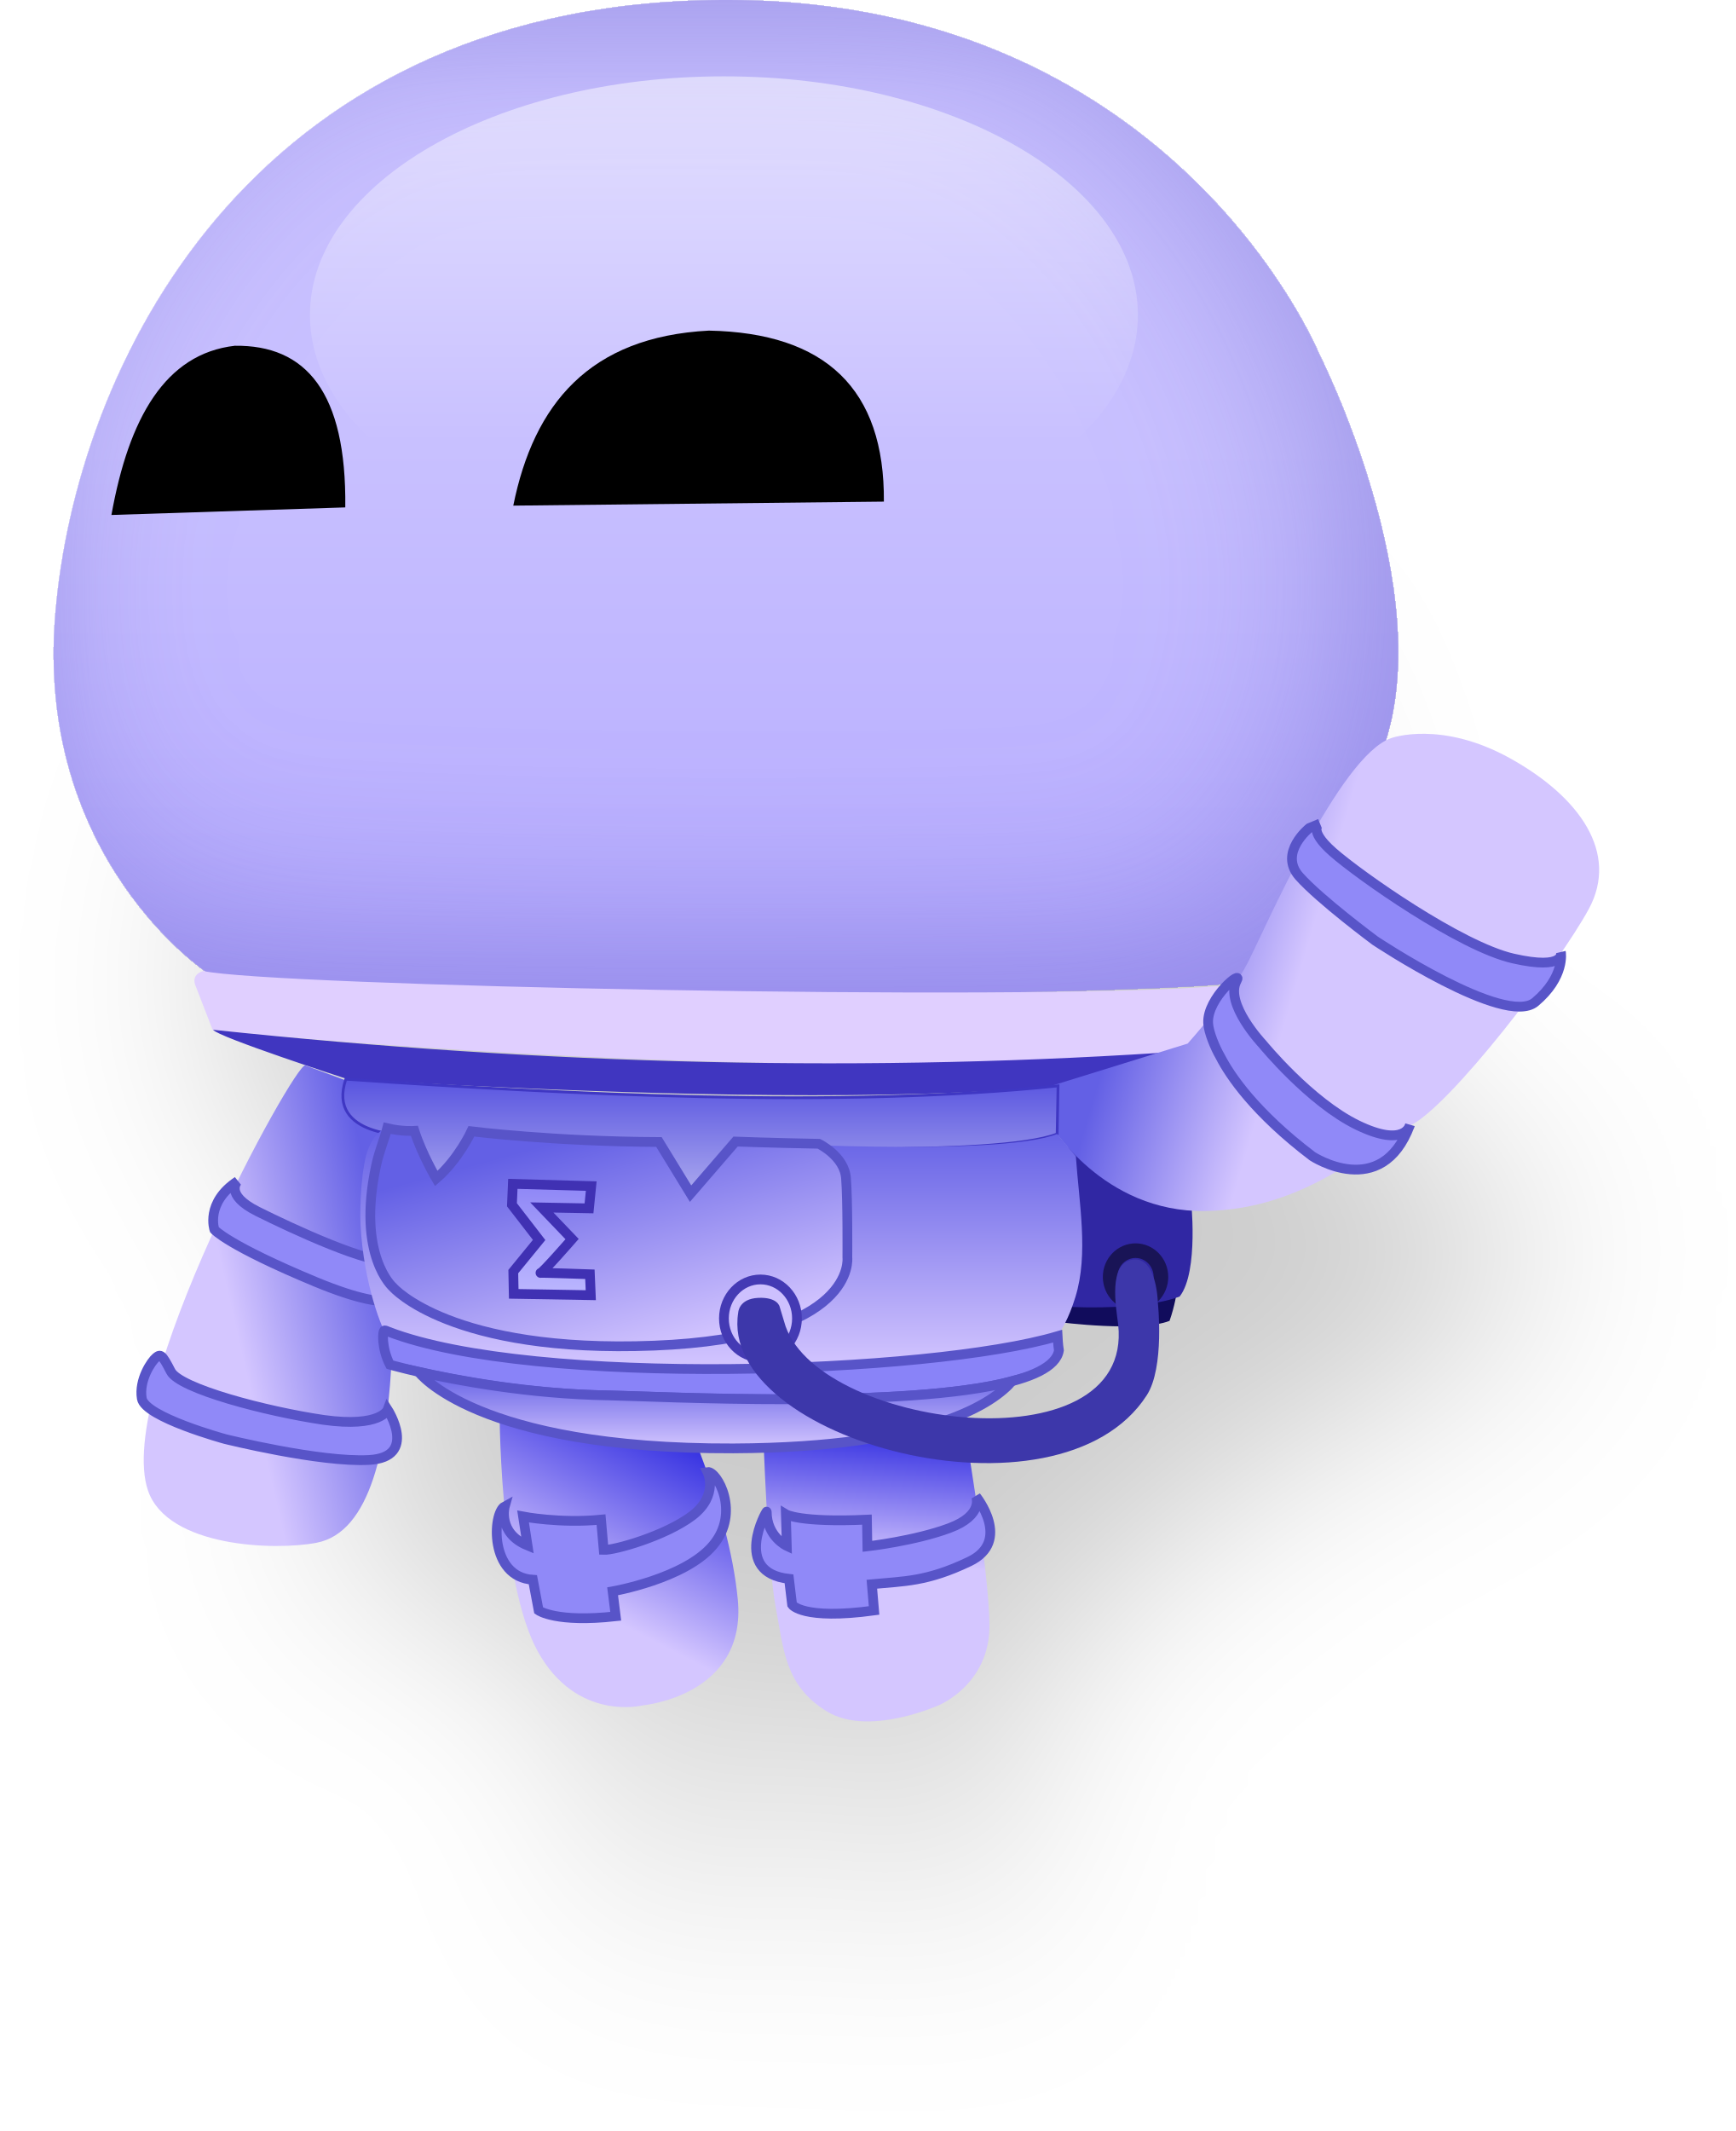
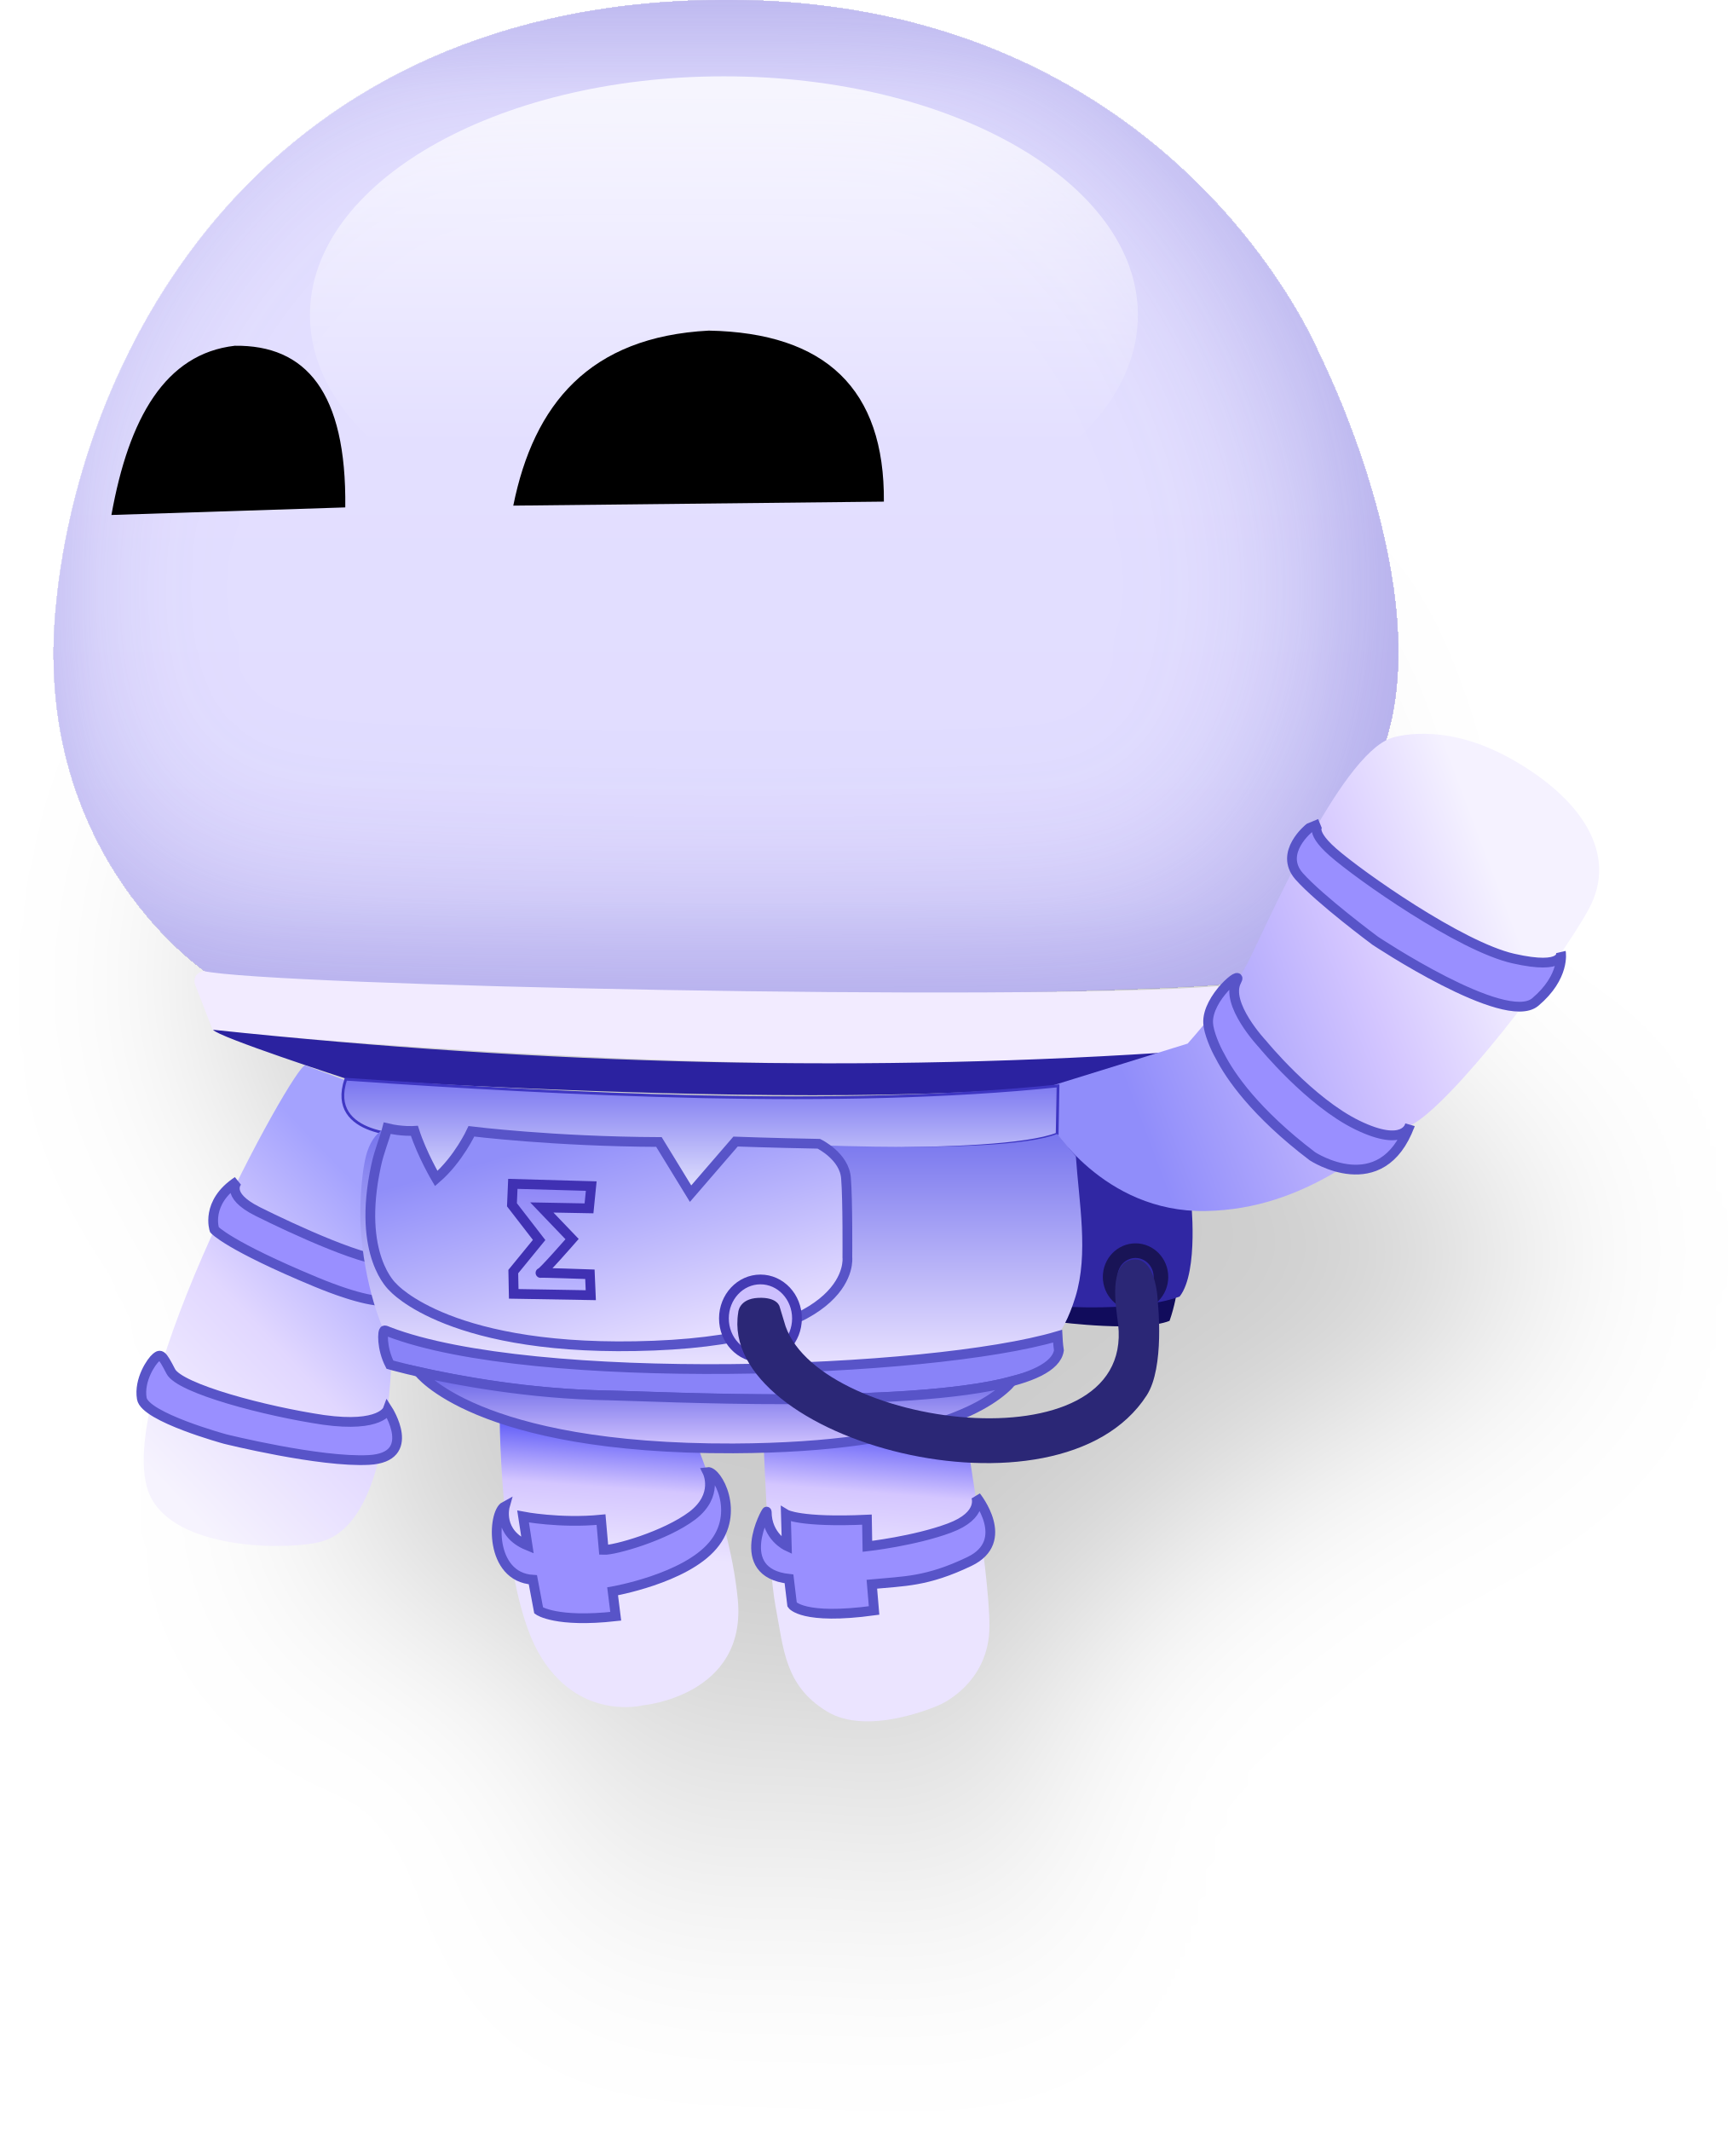
<svg xmlns="http://www.w3.org/2000/svg" width="356" height="437" viewBox="0 0 356 437" fill="none">
  <g opacity="0.2" filter="url(#filter0_f_457_5024)">
    <path d="M277.065 232L252.611 139.5L164.775 114L61.967 150.5L44 210L83.426 267.5L67.955 317L93.408 329L121.855 337.5L130.838 388L154.793 393L146.808 345.5H175.255L184.238 393H203.203V358.5L217.177 329L241.631 317L252.611 299L277.065 290L312 267.5V242.5L277.065 232Z" fill="black" />
  </g>
  <path fill-rule="evenodd" clip-rule="evenodd" d="M102.447 287.885C102.447 287.885 102.264 324.14 110.304 338.66C118.343 353.18 131.865 349.71 131.865 349.71C131.865 349.71 153.243 347.792 151.324 327.975C149.406 308.158 138.899 287.885 139.996 287.885H102.447Z" fill="url(#paint0_linear_457_5024)" />
-   <path fill-rule="evenodd" clip-rule="evenodd" d="M156.532 293.455C156.532 293.455 157.446 320.852 159.09 329.527C160.735 338.112 160.918 345.6 169.505 350.897C178.093 356.285 192.711 349.618 192.711 349.618C192.711 349.618 202.943 345.326 202.943 333.454C202.943 321.582 197.096 288.067 197.096 288.067L156.532 293.455Z" fill="url(#paint1_linear_457_5024)" />
-   <path fill-rule="evenodd" clip-rule="evenodd" d="M125.652 326.331C125.652 326.331 140.452 323.774 146.208 316.925C151.964 310.167 147.03 301.583 145.112 301.857C145.112 301.857 147.487 306.606 142.006 310.807C136.433 315.007 126.018 317.93 123.825 317.838L123.277 311.628C114.872 312.45 107.289 310.989 107.289 310.989L108.202 316.925C101.99 314.368 103.543 308.889 103.543 308.889C100.985 310.259 100.345 323.409 109.299 323.957L110.486 330.258C110.486 330.258 114.049 332.815 126.292 331.445L125.652 326.331Z" fill="#9089F8" stroke="#5854C8" stroke-width="2" stroke-miterlimit="3.939" />
-   <path fill-rule="evenodd" clip-rule="evenodd" d="M179.28 330.258C164.571 332.268 162.47 329.071 162.47 329.071L161.831 323.775C150.045 322.496 157.263 309.62 157.263 309.985C157.263 315.099 161.374 317.017 161.374 317.017L161.191 310.533C161.191 310.533 164.023 312.268 177.819 311.629L177.91 317.108C177.91 317.108 187.594 316.012 194.72 313.364C201.846 310.715 200.202 306.88 200.202 306.88C200.202 306.88 207.602 316.012 198.832 320.213C190.061 324.414 185.402 324.231 178.824 324.87L179.28 330.258Z" fill="#9089F8" stroke="#5854C8" stroke-width="2" stroke-miterlimit="3.939" />
-   <path fill-rule="evenodd" clip-rule="evenodd" d="M217.014 271.081C217.288 271.172 233.947 273.239 239.885 270.865C240.981 267.76 241.383 264.872 241.383 264.872L218.932 264.962L217.014 271.081Z" fill="#110C5C" />
-   <path fill-rule="evenodd" clip-rule="evenodd" d="M216.922 267.885C216.922 267.885 215.917 233.913 221.672 230.808C221.672 230.808 231.357 241.949 244.238 245.511C244.238 245.511 245.974 260.762 241.954 265.876C233.458 269.072 216.922 267.885 216.922 267.885Z" fill="#3027A3" />
-   <path fill-rule="evenodd" clip-rule="evenodd" d="M62.614 218.48C60.513 217.84 23.329 285.236 30.364 305.693C34.384 317.29 56.31 318.021 64.898 316.377C87.19 312.176 79.333 245.602 78.876 224.507L62.614 218.48Z" fill="url(#paint2_linear_457_5024)" />
+   <path fill-rule="evenodd" clip-rule="evenodd" d="M156.532 293.454C156.532 293.454 157.446 320.851 159.09 329.527C160.735 338.111 160.918 345.6 169.505 350.896C178.093 356.284 192.711 349.618 192.711 349.618C192.711 349.618 202.943 345.326 202.943 333.454C202.943 321.582 197.096 288.066 197.096 288.066L156.532 293.454Z" fill="url(#paint1_linear_457_5024)" />
+   <path fill-rule="evenodd" clip-rule="evenodd" d="M125.652 326.331C125.652 326.331 140.452 323.774 146.208 316.925C151.964 310.167 147.03 301.583 145.112 301.857C145.112 301.857 147.487 306.606 142.006 310.807C136.433 315.007 126.018 317.93 123.825 317.838L123.277 311.628C114.872 312.45 107.289 310.989 107.289 310.989L108.202 316.925C101.99 314.368 103.543 308.889 103.543 308.889C100.985 310.259 100.345 323.409 109.299 323.957L110.486 330.258C110.486 330.258 114.049 332.815 126.292 331.445L125.652 326.331Z" fill="#998FFF" stroke="#5854C8" stroke-width="2" stroke-miterlimit="3.939" />
+   <path fill-rule="evenodd" clip-rule="evenodd" d="M179.28 330.258C164.571 332.268 162.47 329.071 162.47 329.071L161.831 323.775C150.045 322.496 157.263 309.62 157.263 309.985C157.263 315.099 161.374 317.017 161.374 317.017L161.191 310.533C161.191 310.533 164.023 312.268 177.819 311.629L177.91 317.108C177.91 317.108 187.594 316.012 194.72 313.364C201.846 310.715 200.202 306.88 200.202 306.88C200.202 306.88 207.602 316.012 198.832 320.213C190.061 324.414 185.402 324.231 178.824 324.87L179.28 330.258Z" fill="#998FFF" stroke="#5854C8" stroke-width="2" stroke-miterlimit="3.939" />
+   <path fill-rule="evenodd" clip-rule="evenodd" d="M217.014 271.081C217.288 271.172 233.947 273.239 239.885 270.864C240.982 267.759 241.384 264.871 241.384 264.871L218.932 264.962L217.014 271.081Z" fill="#110C5C" />
+   <path fill-rule="evenodd" clip-rule="evenodd" d="M216.922 267.885C216.922 267.885 215.917 233.913 221.673 230.808C221.673 230.808 231.357 241.949 244.239 245.511C244.239 245.511 245.974 260.761 241.955 265.875C233.458 269.072 216.922 267.885 216.922 267.885Z" fill="#3027A3" />
+   <path fill-rule="evenodd" clip-rule="evenodd" d="M62.614 218.48C60.513 217.841 23.329 285.237 30.364 305.693C34.384 317.291 56.31 318.022 64.898 316.378C87.19 312.177 79.333 245.603 78.876 224.507L62.614 218.48Z" fill="url(#paint2_linear_457_5024)" />
  <g filter="url(#filter1_i_457_5024)">
    <path fill-rule="evenodd" clip-rule="evenodd" d="M42.515 199.485C42.515 199.485 7.067 176.106 11.361 125.787C15.563 75.56 50.646 1.954 145.386 0.036C240.127 -1.881 270.55 72.546 270.55 72.546C270.55 72.546 295.126 120.856 283.797 153.184C272.469 185.512 261.962 199.576 253.374 201.494C244.878 203.411 112.862 206.79 42.515 199.485Z" fill="url(#paint3_linear_457_5024)" />
  </g>
-   <ellipse opacity="0.5" cx="148.482" cy="64.598" rx="84.909" ry="48.945" fill="url(#paint4_linear_457_5024)" />
+   <ellipse opacity="0.8" cx="148.482" cy="64.598" rx="84.909" ry="48.945" fill="url(#paint4_linear_457_5024)" />
  <path fill-rule="evenodd" clip-rule="evenodd" d="M105.279 103.688L181.291 102.866C181.474 79.761 169.323 68.254 145.386 67.798C120.902 69.076 109.482 82.866 105.279 103.688Z" fill="black" />
-   <path fill-rule="evenodd" clip-rule="evenodd" d="M22.855 105.605L70.819 104.053C71.093 80.309 62.688 70.72 48.161 70.903C33.909 72.546 26.418 85.697 22.855 105.605Z" fill="black" />
-   <path fill-rule="evenodd" clip-rule="evenodd" d="M244.421 215.466C244.421 215.466 248.715 211.174 249.902 202.224C209.338 205.42 55.122 202.133 41.692 199.119C38.951 199.941 40.139 202.224 40.139 202.224L43.611 211.174C69.009 213.913 171.15 222.498 244.421 215.466Z" fill="#E0CFFF" />
-   <path fill-rule="evenodd" clip-rule="evenodd" d="M244.421 215.466C226.697 231.813 71.019 221.219 71.019 221.219C71.019 221.219 44.616 212.635 43.702 211.174C111.766 218.388 178.733 220.123 244.421 215.466Z" fill="#4036C0" />
+   <path fill-rule="evenodd" clip-rule="evenodd" d="M22.855 105.605L70.819 104.053C71.093 80.309 62.688 70.72 48.161 70.903C33.909 72.547 26.418 85.697 22.855 105.605Z" fill="black" />
+   <path fill-rule="evenodd" clip-rule="evenodd" d="M244.421 215.466C244.421 215.466 248.715 211.174 249.902 202.224C209.338 205.42 55.122 202.133 41.692 199.119C38.951 199.941 40.139 202.224 40.139 202.224L43.611 211.174C69.009 213.913 171.15 222.498 244.421 215.466Z" fill="#F2EBFF" />
+   <path fill-rule="evenodd" clip-rule="evenodd" d="M244.421 215.466C226.697 231.813 71.019 221.219 71.019 221.219C71.019 221.219 44.616 212.635 43.702 211.174C111.766 218.388 178.733 220.123 244.421 215.466Z" fill="#2B22A0" />
  <path fill-rule="evenodd" clip-rule="evenodd" d="M285.35 151.358C285.35 151.358 295.582 147.614 309.835 155.559C324.087 163.504 332.035 174.919 325.914 186.335C319.793 197.659 297.318 227.064 289.096 230.9C280.873 234.644 268.357 247.977 247.253 248.342C226.149 248.708 215.368 230.443 215.368 230.443L214.729 222.955L243.598 214.005C243.598 214.005 252.46 204.142 255.841 197.567C259.312 190.901 274.661 155.011 285.35 151.358Z" fill="url(#paint5_linear_457_5024)" />
-   <path fill-rule="evenodd" clip-rule="evenodd" d="M270.733 168.892C270.733 168.892 267.992 169.987 273.382 174.736C278.772 179.485 299.511 194.097 310.383 196.562C321.255 199.028 320.159 195.284 320.159 195.284C320.159 195.284 321.072 200.307 314.86 205.512C308.647 210.626 282.061 192.909 282.061 192.909C282.061 192.909 270.733 184.508 266.439 179.668C262.236 174.828 268.54 169.805 268.54 169.805L270.733 168.892Z" fill="#9089F8" stroke="#5854C8" stroke-width="2" stroke-miterlimit="3.939" />
-   <path fill-rule="evenodd" clip-rule="evenodd" d="M253.648 201.128C255.11 198.571 247.527 204.599 247.801 209.804C247.893 211.722 249.263 214.918 250.268 216.653C252.278 220.58 257.394 228.16 269.18 237.109C269.18 237.109 283.34 246.424 289.187 230.717C289.187 230.717 288.182 235.466 278.407 230.717C268.631 225.968 258.947 214.096 258.947 214.096C258.947 214.096 251.09 205.786 253.648 201.128Z" fill="#9089F8" stroke="#5854C8" stroke-width="2" stroke-miterlimit="3.939" />
-   <path fill-rule="evenodd" clip-rule="evenodd" d="M216.83 232.543C204.679 237.383 149.955 235.009 149.955 235.009L140.727 245.694L134.241 235.1C112.588 235.009 95.778 232.908 95.778 232.908C95.778 232.908 93.128 238.662 88.56 242.589C88.56 242.589 85.637 237.657 84.084 232.817C84.084 232.817 66.908 233.274 70.928 221.311C116.608 224.416 171.972 227.338 217.013 222.68L216.83 232.543Z" fill="url(#paint6_linear_457_5024)" stroke="#3F37C3" stroke-width="0.567" stroke-miterlimit="3.939" />
-   <path fill-rule="evenodd" clip-rule="evenodd" d="M48.727 242.223C48.727 242.223 45.895 244.963 52.838 248.433C59.782 251.903 76.227 259.574 80.521 258.479C84.815 257.474 82.622 264.962 82.622 264.962C82.622 264.962 82.805 270.35 64.715 262.862C46.717 255.374 43.977 252.177 43.977 252.177C43.977 252.177 42.058 246.607 48.727 242.223Z" fill="#9089F8" stroke="#5854C8" stroke-width="2" stroke-miterlimit="3.939" />
-   <path fill-rule="evenodd" clip-rule="evenodd" d="M79.516 289.072C79.516 289.072 78.145 292.816 66.36 291.173C54.574 289.437 36.85 284.78 35.023 281.218C33.196 277.657 32.922 277.657 32.008 278.387C31.095 279.118 28.445 282.954 29.085 286.789C29.724 290.625 46.169 295.099 46.169 295.099C46.169 295.099 65.629 299.94 75.678 299.392C85.82 298.844 79.516 289.072 79.516 289.072Z" fill="#9089F8" stroke="#5854C8" stroke-width="2" stroke-miterlimit="3.939" />
-   <path fill-rule="evenodd" clip-rule="evenodd" d="M216.83 232.544C204.679 237.384 150.868 234.096 150.868 234.096L141.641 244.781L135.154 234.187C113.502 234.096 96.691 231.996 96.691 231.996C96.691 231.996 94.042 237.749 89.474 241.676C89.474 241.676 86.55 236.744 84.997 231.904C84.997 231.904 82.165 231.996 79.15 231.265C77.323 232.178 76.227 233.822 75.587 235.466C74.125 238.936 73.76 247.429 73.943 251.082C74.582 263.593 78.602 273.182 79.424 274.004C79.424 274.095 93.128 277.474 110.487 279.209C131.774 281.401 158.36 280.945 179.555 279.483C198.101 278.205 214.363 276.196 214.363 276.196C214.363 276.196 217.835 274.917 220.576 265.968C223.317 257.109 221.307 246.607 220.667 237.11L216.83 232.544Z" fill="url(#paint7_linear_457_5024)" />
+   <path fill-rule="evenodd" clip-rule="evenodd" d="M270.732 168.892C270.732 168.892 267.992 169.987 273.382 174.736C278.772 179.485 299.511 194.097 310.383 196.562C321.255 199.028 320.158 195.284 320.158 195.284C320.158 195.284 321.072 200.307 314.86 205.512C308.647 210.626 282.061 192.909 282.061 192.909C282.061 192.909 270.732 184.508 266.439 179.668C262.236 174.828 268.54 169.805 268.54 169.805L270.732 168.892Z" fill="#998FFF" stroke="#5854C8" stroke-width="2" stroke-miterlimit="3.939" />
+   <path fill-rule="evenodd" clip-rule="evenodd" d="M253.648 201.128C255.11 198.571 247.527 204.599 247.801 209.804C247.893 211.722 249.263 214.918 250.268 216.653C252.278 220.58 257.394 228.16 269.18 237.109C269.18 237.109 283.34 246.424 289.187 230.717C289.187 230.717 288.182 235.466 278.407 230.717C268.631 225.968 258.947 214.096 258.947 214.096C258.947 214.096 251.09 205.786 253.648 201.128Z" fill="#998FFF" stroke="#5854C8" stroke-width="2" stroke-miterlimit="3.939" />
+   <path fill-rule="evenodd" clip-rule="evenodd" d="M216.83 232.543C204.679 237.383 149.954 235.009 149.954 235.009L140.727 245.694L134.24 235.1C112.588 235.009 95.778 232.908 95.778 232.908C95.778 232.908 93.128 238.662 88.56 242.589C88.56 242.589 85.637 237.657 84.084 232.817C84.084 232.817 66.908 233.274 70.928 221.311C116.608 224.416 171.972 227.338 217.013 222.68L216.83 232.543Z" fill="url(#paint6_linear_457_5024)" stroke="#3F37C3" stroke-width="0.567" stroke-miterlimit="3.939" />
+   <path fill-rule="evenodd" clip-rule="evenodd" d="M48.727 242.224C48.727 242.224 45.895 244.963 52.839 248.434C59.782 251.904 76.227 259.575 80.521 258.479C84.815 257.474 82.622 264.963 82.622 264.963C82.622 264.963 82.805 270.351 64.715 262.863C46.717 255.374 43.977 252.178 43.977 252.178C43.977 252.178 42.058 246.607 48.727 242.224Z" fill="#998FFF" stroke="#5854C8" stroke-width="2" stroke-miterlimit="3.939" />
+   <path fill-rule="evenodd" clip-rule="evenodd" d="M79.516 289.072C79.516 289.072 78.145 292.816 66.36 291.173C54.574 289.437 36.85 284.78 35.023 281.218C33.196 277.657 32.922 277.657 32.008 278.387C31.095 279.118 28.445 282.954 29.085 286.789C29.724 290.625 46.169 295.099 46.169 295.099C46.169 295.099 65.629 299.94 75.679 299.392C85.82 298.844 79.516 289.072 79.516 289.072Z" fill="#998FFF" stroke="#5854C8" stroke-width="2" stroke-miterlimit="3.939" />
+   <path fill-rule="evenodd" clip-rule="evenodd" d="M216.83 232.543C204.679 237.383 150.868 234.096 150.868 234.096L141.641 244.78L135.154 234.187C113.502 234.096 96.692 231.995 96.692 231.995C96.692 231.995 94.042 237.749 89.474 241.675C89.474 241.675 86.551 236.744 84.997 231.904C84.997 231.904 82.165 231.995 79.15 231.265C77.323 232.178 76.227 233.822 75.587 235.465C74.126 238.936 73.76 247.429 73.943 251.082C74.582 263.593 78.602 273.182 79.424 274.004C79.424 274.095 93.129 277.474 110.487 279.209C131.774 281.401 158.36 280.944 179.555 279.483C198.102 278.204 214.364 276.195 214.364 276.195C214.364 276.195 217.835 274.917 220.576 265.967C223.317 257.109 221.307 246.607 220.668 237.109L216.83 232.543Z" fill="url(#paint7_linear_457_5024)" />
  <path fill-rule="evenodd" clip-rule="evenodd" d="M167.953 234.553C158.177 234.37 150.868 234.096 150.868 234.096L141.641 244.781L135.154 234.187C113.502 234.096 96.692 231.996 96.692 231.996C96.692 231.996 94.042 237.749 89.474 241.676C89.474 241.676 86.551 236.744 84.998 231.904C84.998 231.904 82.44 232.087 79.425 231.356C78.876 233.548 77.78 236.014 77.141 239.028C73.121 257.566 80.612 263.981 80.612 263.981C80.612 263.981 92.398 277.588 134.15 275.944C175.901 274.301 173.8 257.863 173.8 257.863C173.8 257.863 173.891 246.059 173.526 241.676C173.252 237.11 167.953 234.553 167.953 234.553Z" fill="url(#paint8_linear_457_5024)" stroke="#5854C8" stroke-width="2" stroke-miterlimit="3.939" />
  <path fill-rule="evenodd" clip-rule="evenodd" d="M121.267 243.228L105.188 242.771L105.005 247.064L110.578 254.278L105.279 260.762L105.37 265.328L121.176 265.602L120.993 261.31C120.993 261.31 110.578 260.945 110.852 261.036C111.126 261.219 117.339 254.095 117.339 254.095L111.126 247.612L120.81 247.794L121.267 243.228Z" fill="url(#paint9_linear_457_5024)" stroke="#4031B3" stroke-width="2" stroke-miterlimit="3.939" />
-   <path fill-rule="evenodd" clip-rule="evenodd" d="M124.83 286.15C100.529 285.785 79.972 279.849 79.972 279.849C78.237 276.47 78.419 272.817 78.876 272.817C79.15 272.817 79.424 273 79.698 273.091C109.391 284.506 190.701 281.766 216.922 274.004C216.922 274.004 217.013 275.831 217.196 276.926C215.003 290.625 136.799 286.333 124.83 286.15Z" fill="#8983F8" stroke="#5854C8" stroke-width="2" stroke-miterlimit="3.939" />
-   <path fill-rule="evenodd" clip-rule="evenodd" d="M207.603 283.227C186.042 289.072 134.332 286.332 124.83 286.15C108.386 285.876 93.677 283.045 85.82 281.31C85.82 281.31 97.422 297.2 150.411 297.017C191.432 296.834 203.948 287.428 207.603 283.227Z" fill="url(#paint10_linear_457_5024)" stroke="#5854C8" stroke-width="2" stroke-miterlimit="3.939" />
-   <path d="M155.974 278.356C160.112 278.356 163.466 274.779 163.466 270.365C163.466 265.952 160.112 262.375 155.974 262.375C151.837 262.375 148.482 265.952 148.482 270.365C148.482 274.779 151.837 278.356 155.974 278.356Z" fill="#CDC0FE" stroke="#443AB4" stroke-width="2" stroke-miterlimit="3.939" />
+   <path fill-rule="evenodd" clip-rule="evenodd" d="M124.831 286.149C100.529 285.784 79.973 279.848 79.973 279.848C78.237 276.469 78.419 272.816 78.876 272.816C79.15 272.816 79.424 272.999 79.699 273.09C109.391 284.506 190.701 281.766 216.922 274.004C216.922 274.004 217.013 275.83 217.196 276.926C215.003 290.624 136.799 286.332 124.831 286.149Z" fill="#8983F8" stroke="#5854C8" stroke-width="2" stroke-miterlimit="3.939" />
+   <path fill-rule="evenodd" clip-rule="evenodd" d="M207.603 283.227C186.042 289.072 134.332 286.332 124.83 286.15C108.386 285.876 93.677 283.045 85.82 281.31C85.82 281.31 97.422 297.2 150.411 297.017C191.432 296.834 203.949 287.428 207.603 283.227Z" fill="url(#paint10_linear_457_5024)" stroke="#5854C8" stroke-width="2" stroke-miterlimit="3.939" />
+   <path d="M155.974 278.356C160.112 278.356 163.466 274.778 163.466 270.365C163.466 265.952 160.112 262.374 155.974 262.374C151.837 262.374 148.482 265.952 148.482 270.365C148.482 274.778 151.837 278.356 155.974 278.356Z" fill="#CDC0FE" stroke="#443AB4" stroke-width="2" stroke-miterlimit="3.939" />
  <path d="M232.91 267.246C235.786 267.246 238.117 264.833 238.117 261.858C238.117 258.882 235.786 256.47 232.91 256.47C230.034 256.47 227.702 258.882 227.702 261.858C227.702 264.833 230.034 267.246 232.91 267.246Z" stroke="#191456" stroke-width="3" stroke-miterlimit="3.939" />
-   <path fill-rule="evenodd" clip-rule="evenodd" d="M160.826 270.99C166.491 292.816 232.636 301.492 229.347 271.629C228.89 267.885 227.245 259.027 232.362 258.296C237.295 257.657 237.478 267.063 237.478 267.063C237.478 267.063 238.939 280.396 235.194 286.15C217.104 314.186 147.214 295.282 151.416 269.164C151.416 269.164 151.508 266.333 155.527 266.15C159.547 265.967 159.913 267.976 159.913 267.976L160.826 270.99Z" fill="#3D37AA" />
+   <path fill-rule="evenodd" clip-rule="evenodd" d="M160.826 270.991C166.491 292.817 232.635 301.492 229.347 271.63C228.89 267.886 227.245 259.027 232.361 258.297C237.295 257.658 237.478 267.064 237.478 267.064C237.478 267.064 238.939 280.397 235.194 286.15C217.104 314.186 147.214 295.282 151.416 269.164C151.416 269.164 151.507 266.333 155.527 266.15C159.547 265.968 159.913 267.977 159.913 267.977L160.826 270.991Z" fill="#2B2776" />
  <defs>
    <filter id="filter0_f_457_5024" x="0" y="70" width="356" height="367" filterUnits="userSpaceOnUse" color-interpolation-filters="sRGB">
      <feFlood flood-opacity="0" result="BackgroundImageFix" />
      <feBlend mode="normal" in="SourceGraphic" in2="BackgroundImageFix" result="shape" />
      <feGaussianBlur stdDeviation="22" result="effect1_foregroundBlur_457_5024" />
    </filter>
    <filter id="filter1_i_457_5024" x="1" y="-10" width="285.782" height="213.966" filterUnits="userSpaceOnUse" color-interpolation-filters="sRGB">
      <feFlood flood-opacity="0" result="BackgroundImageFix" />
      <feBlend mode="normal" in="SourceGraphic" in2="BackgroundImageFix" result="shape" />
      <feColorMatrix in="SourceAlpha" type="matrix" values="0 0 0 0 0 0 0 0 0 0 0 0 0 0 0 0 0 0 127 0" result="hardAlpha" />
      <feOffset dx="-10" dy="-10" />
      <feGaussianBlur stdDeviation="20" />
      <feComposite in2="hardAlpha" operator="arithmetic" k2="-1" k3="1" />
      <feColorMatrix type="matrix" values="0 0 0 0 0.375 0 0 0 0 0.346 0 0 0 0 0.783 0 0 0 0.4 0" />
      <feBlend mode="normal" in2="shape" result="effect1_innerShadow_457_5024" />
    </filter>
-     <linearGradient id="paint0_linear_457_5024" x1="126.946" y1="287.885" x2="108.526" y2="323.307" gradientUnits="userSpaceOnUse">
-       <stop stop-color="#332FE1" />
-       <stop offset="1" stop-color="#D4C6FF" />
+     <linearGradient id="paint0_linear_457_5024" x1="126.641" y1="292.934" x2="124.779" y2="318.629" gradientUnits="userSpaceOnUse">
+       <stop stop-color="#5F5CF8" />
+       <stop offset="0.474" stop-color="#D4C6FF" />
+       <stop offset="1" stop-color="#EBE4FF" />
    </linearGradient>
-     <linearGradient id="paint1_linear_457_5024" x1="179.449" y1="293.339" x2="177.307" y2="320.138" gradientUnits="userSpaceOnUse">
-       <stop stop-color="#332FE1" />
-       <stop offset="1" stop-color="#D4C6FF" />
+     <linearGradient id="paint1_linear_457_5024" x1="179.449" y1="293.339" x2="177.307" y2="320.137" gradientUnits="userSpaceOnUse">
+       <stop stop-color="#5F5CF8" />
+       <stop offset="0.474" stop-color="#D4C6FF" />
+       <stop offset="1" stop-color="#EBE4FF" />
    </linearGradient>
-     <linearGradient id="paint2_linear_457_5024" x1="76.559" y1="246.392" x2="44.094" y2="253.885" gradientUnits="userSpaceOnUse">
-       <stop stop-color="#6360E5" />
-       <stop offset="1" stop-color="#D4C6FF" />
+     <linearGradient id="paint2_linear_457_5024" x1="76.559" y1="246.393" x2="25.001" y2="295.501" gradientUnits="userSpaceOnUse">
+       <stop stop-color="#A4A2FE" />
+       <stop offset="0.49" stop-color="#E1D7FF" />
+       <stop offset="1" stop-color="#F6F3FE" />
    </linearGradient>
    <linearGradient id="paint3_linear_457_5024" x1="148.891" y1="91.567" x2="148.891" y2="203.966" gradientUnits="userSpaceOnUse">
-       <stop stop-color="#C8C0FF" />
-       <stop offset="1" stop-color="#B5AAFF" />
+       <stop stop-color="#E3DFFF" />
+       <stop offset="1" stop-color="#E0DBFF" />
    </linearGradient>
    <linearGradient id="paint4_linear_457_5024" x1="148.482" y1="15.653" x2="148.482" y2="91.068" gradientUnits="userSpaceOnUse">
      <stop stop-color="white" />
      <stop offset="1" stop-color="white" stop-opacity="0" />
    </linearGradient>
-     <linearGradient id="paint5_linear_457_5024" x1="231.893" y1="199.446" x2="263.858" y2="208.936" gradientUnits="userSpaceOnUse">
-       <stop stop-color="#6360E5" />
-       <stop offset="1" stop-color="#D4C6FF" />
+     <linearGradient id="paint5_linear_457_5024" x1="227" y1="212" x2="307.501" y2="181.503" gradientUnits="userSpaceOnUse">
+       <stop stop-color="#908DFA" />
+       <stop offset="0.62" stop-color="#D4C6FF" />
+       <stop offset="1" stop-color="#F5F2FF" />
    </linearGradient>
    <linearGradient id="paint6_linear_457_5024" x1="143.666" y1="221.311" x2="143.666" y2="245.694" gradientUnits="userSpaceOnUse">
-       <stop stop-color="#5854E0" />
-       <stop offset="1" stop-color="#AEACEF" />
+       <stop stop-color="#7874F0" />
+       <stop offset="1" stop-color="#EAEAFF" />
    </linearGradient>
    <linearGradient id="paint7_linear_457_5024" x1="147.939" y1="231.265" x2="147.939" y2="280.717" gradientUnits="userSpaceOnUse">
-       <stop stop-color="#6360E5" />
-       <stop offset="1" stop-color="#D4C6FF" />
+       <stop stop-color="#7472ED" />
+       <stop offset="1" stop-color="#EAE3FF" />
    </linearGradient>
    <linearGradient id="paint8_linear_457_5024" x1="124.508" y1="231.41" x2="136.994" y2="277.358" gradientUnits="userSpaceOnUse">
-       <stop stop-color="#6360E5" />
-       <stop offset="1" stop-color="#D4C6FF" />
+       <stop stop-color="#908EF9" />
+       <stop offset="1" stop-color="#E8E0FF" />
    </linearGradient>
    <linearGradient id="paint9_linear_457_5024" x1="113.136" y1="242.771" x2="113.136" y2="265.602" gradientUnits="userSpaceOnUse">
      <stop stop-color="#8E86F6" />
      <stop offset="1" stop-color="#BCB7FF" />
    </linearGradient>
    <linearGradient id="paint10_linear_457_5024" x1="146.711" y1="281.31" x2="146.711" y2="297.019" gradientUnits="userSpaceOnUse">
      <stop stop-color="#6360E5" />
      <stop offset="1" stop-color="#D4C6FF" />
    </linearGradient>
  </defs>
</svg>
